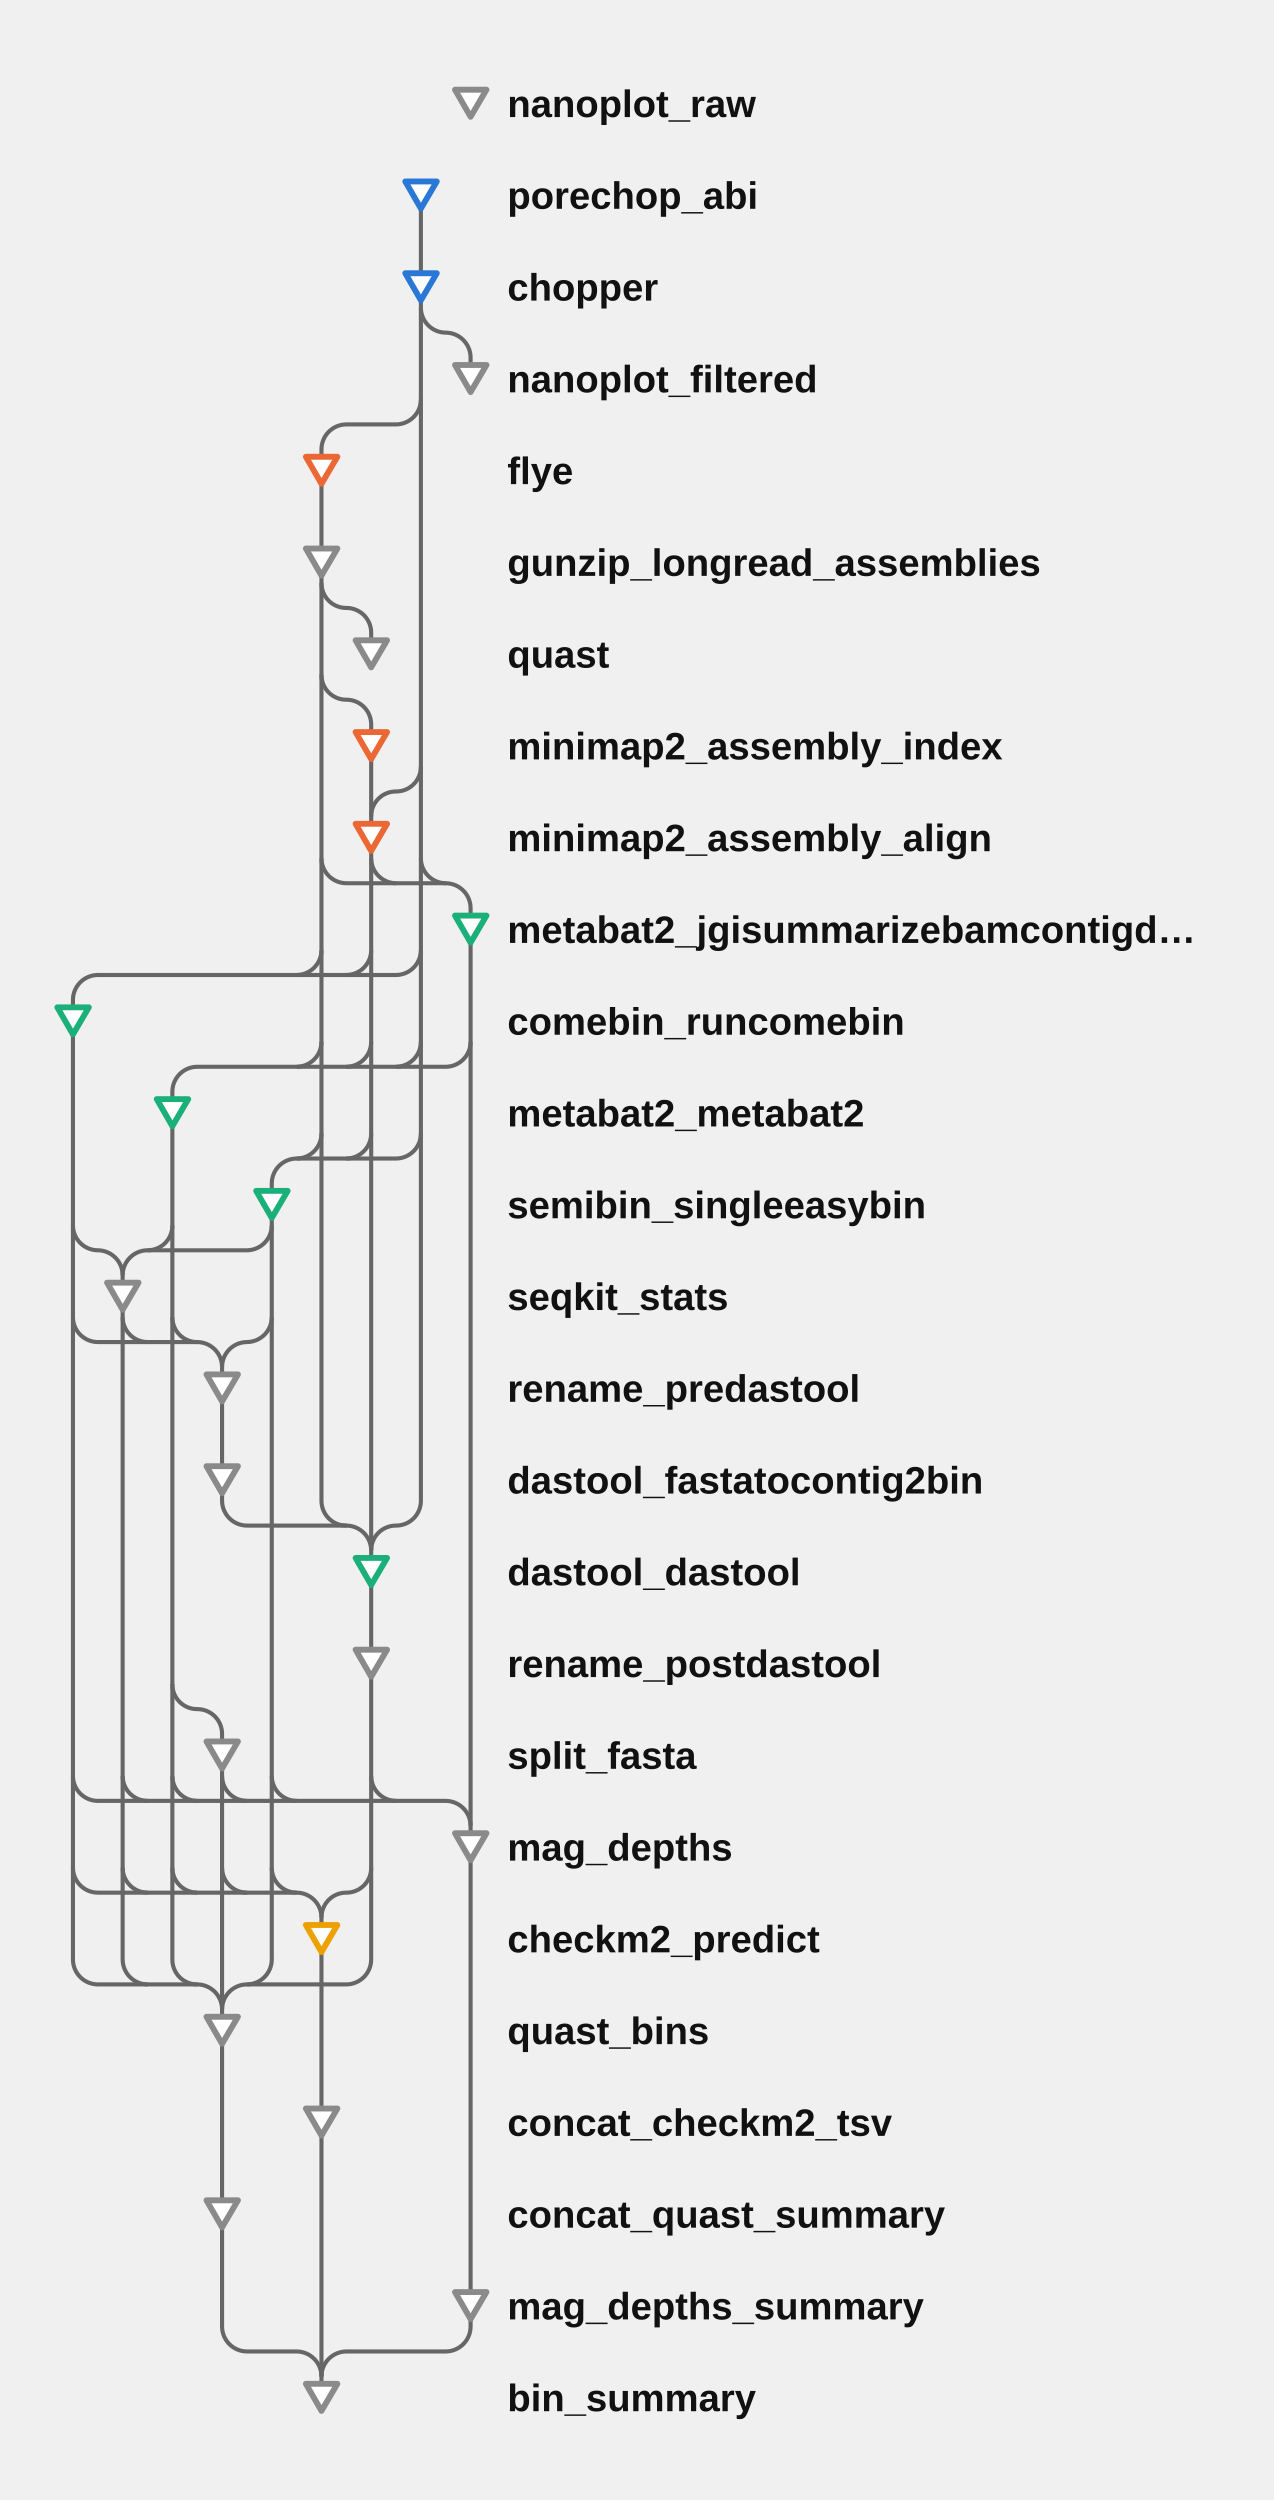
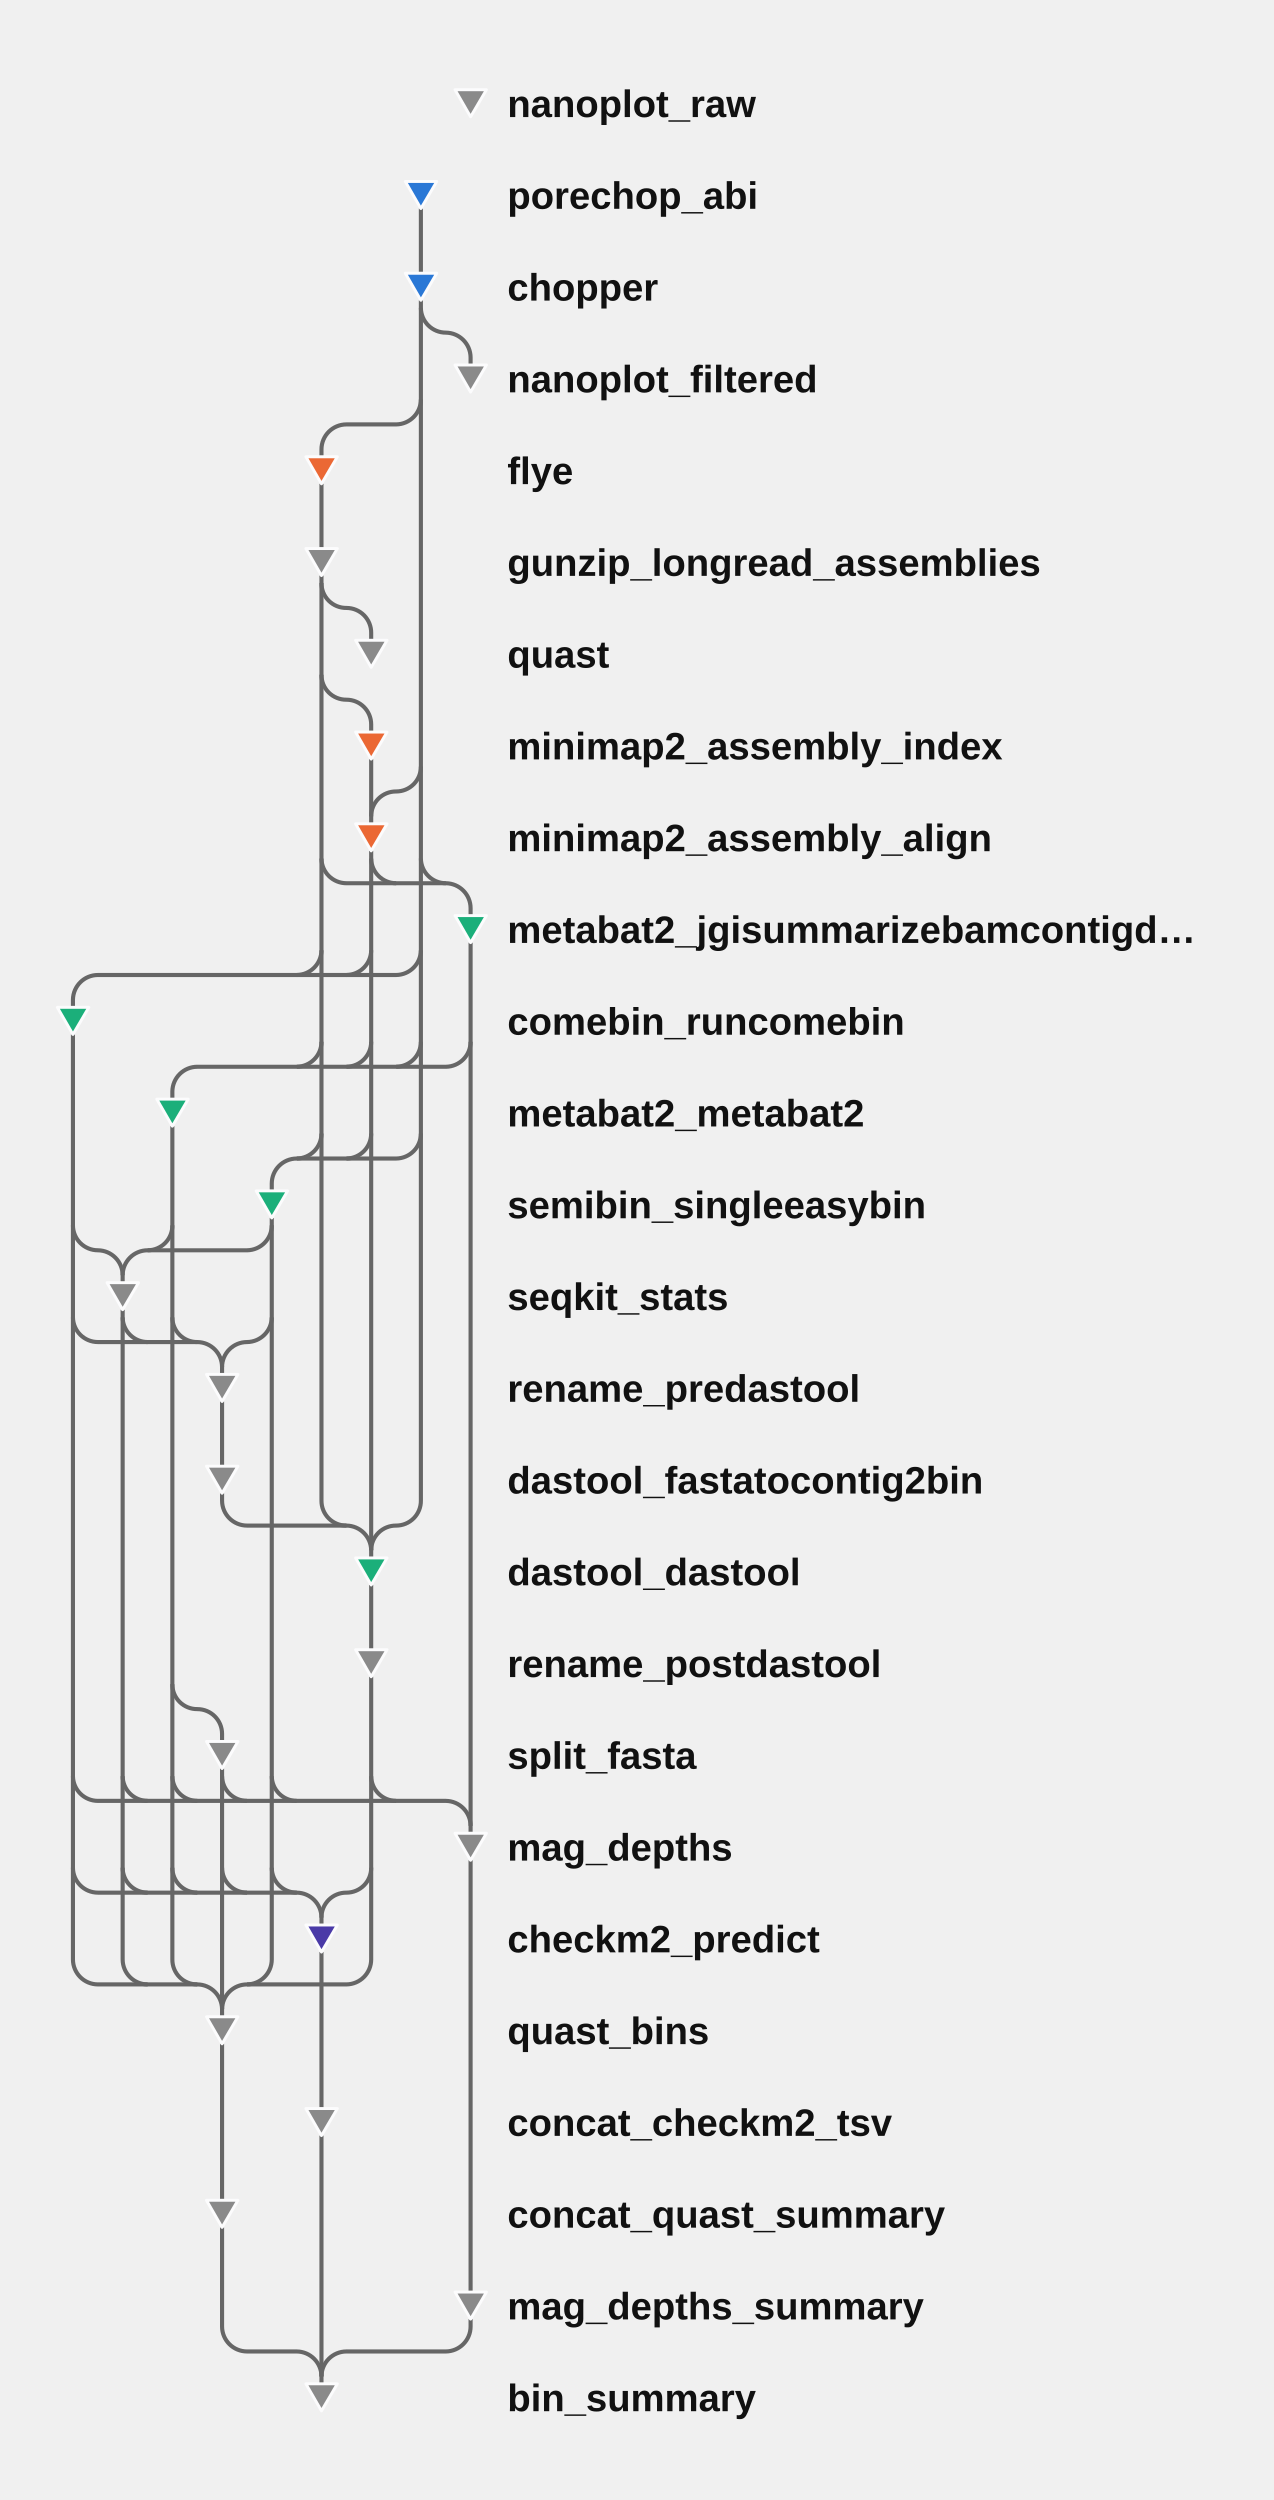
<svg xmlns="http://www.w3.org/2000/svg" width="433" height="850" viewBox="0 0 433 850">
  <g fill="none" stroke="#666666" stroke-width="1.4" stroke-linejoin="round" stroke-linecap="butt">
    <path d="M 143.1,70.9 L 143.1,92.9" />
    <path d="M 143.1,102.1 L 143.1,104.7 L 143.1,135.8 L 143.1,260.6 L 143.1,291.9 L 143.1,323.1 L 143.1,354.2 L 143.1,385.4 L 143.1,510.2 A 8.4,8.4 0 0 1 134.7,518.7 A 8.4,8.4 0 0 0 126.2,527.1" />
    <path d="M 160.0,124.1 L 160.0,121.5 A 8.5,8.5 0 0 0 151.6,113.1 A 8.5,8.5 0 0 1 143.1,104.7" />
    <path d="M 160.0,311.3 L 160.0,308.8 A 8.5,8.5 0 0 0 151.6,300.3 L 134.7,300.3 L 117.8,300.3 A 8.5,8.5 0 0 1 109.3,291.9" />
    <path d="M 160.0,320.5 L 160.0,354.2 L 160.0,620.8 L 160.0,623.3" />
    <path d="M 160.0,632.5 L 160.0,779.3" />
    <path d="M 160.0,788.5 L 160.0,791.0 A 8.5,8.5 0 0 1 151.6,799.5 L 117.8,799.5 A 8.5,8.5 0 0 0 109.3,808.0" />
    <path d="M 109.3,155.3 L 109.3,152.8 A 8.5,8.5 0 0 1 117.8,144.3 L 134.7,144.3 A 8.5,8.5 0 0 0 143.1,135.8" />
    <path d="M 109.3,164.5 L 109.3,186.5" />
    <path d="M 109.3,195.7 L 109.3,198.2 L 109.3,229.4 L 109.3,291.9 L 109.3,323.1 L 109.3,354.2 L 109.3,385.4 L 109.3,510.2 A 8.4,8.4 0 0 0 117.8,518.7" />
    <path d="M 109.3,654.5 L 109.3,652.0 A 8.5,8.5 0 0 0 100.9,643.5 L 84.0,643.5 L 67.1,643.5 L 50.2,643.5 L 33.3,643.5 A 8.5,8.5 0 0 1 24.8,635.0" />
    <path d="M 109.3,663.7 L 109.3,716.9" />
    <path d="M 109.3,726.1 L 109.3,808.0 L 109.3,810.5" />
    <path d="M 126.2,217.7 L 126.2,215.2 A 8.4,8.4 0 0 0 117.8,206.7 A 8.4,8.4 0 0 1 109.3,198.2" />
    <path d="M 126.2,248.9 L 126.2,246.3 A 8.4,8.4 0 0 0 117.8,237.9 A 8.4,8.4 0 0 1 109.3,229.4" />
    <path d="M 126.2,258.1 L 126.2,277.6 L 126.2,280.1" />
    <path d="M 126.2,289.3 L 126.2,291.9 L 126.2,323.1 L 126.2,354.2 L 126.2,385.4 L 126.2,527.1 L 126.2,529.7" />
    <path d="M 126.2,538.9 L 126.2,560.9" />
    <path d="M 126.2,570.1 L 126.2,603.9 L 126.2,635.0 L 126.2,666.2 A 8.5,8.5 0 0 1 117.8,674.7 L 84.0,674.7 A 8.5,8.5 0 0 0 75.5,683.1" />
    <path d="M 24.8,342.5 L 24.8,339.9 A 8.5,8.5 0 0 1 33.3,331.5 L 100.9,331.5 L 117.8,331.5 L 134.7,331.5 A 8.5,8.5 0 0 0 143.1,323.1" />
    <path d="M 24.8,351.7 L 24.8,416.6 L 24.8,447.9 L 24.8,603.9 L 24.8,635.0 L 24.8,666.2 A 8.5,8.5 0 0 0 33.3,674.7 L 50.2,674.7 L 67.1,674.7 A 8.5,8.5 0 0 1 75.5,683.1" />
    <path d="M 58.6,373.7 L 58.6,371.1 A 8.5,8.5 0 0 1 67.1,362.7 L 100.9,362.7 L 117.8,362.7 L 134.7,362.7 L 151.6,362.7 A 8.5,8.5 0 0 0 160.0,354.2" />
    <path d="M 58.6,382.9 L 58.6,416.6 L 58.6,447.9 L 58.6,572.6 L 58.6,603.9 L 58.6,635.0 L 58.6,666.2 A 8.4,8.4 0 0 0 67.1,674.7" />
    <path d="M 92.4,404.9 L 92.4,402.4 A 8.5,8.5 0 0 1 100.9,393.9 L 117.8,393.9 L 134.7,393.9 A 8.5,8.5 0 0 0 143.1,385.4" />
    <path d="M 92.4,414.1 L 92.4,416.6 L 92.4,447.9 L 92.4,603.9 L 92.4,635.0 L 92.4,666.2 A 8.5,8.5 0 0 1 84.0,674.7" />
    <path d="M 41.7,436.1 L 41.7,433.6 A 8.5,8.5 0 0 0 33.3,425.1 A 8.5,8.5 0 0 1 24.8,416.6" />
    <path d="M 41.7,445.3 L 41.7,447.9 L 41.7,603.9 L 41.7,635.0 L 41.7,666.2 A 8.5,8.5 0 0 0 50.2,674.7" />
    <path d="M 75.5,467.3 L 75.5,464.8 A 8.5,8.5 0 0 0 67.1,456.3 L 50.2,456.3 L 33.3,456.3 A 8.5,8.5 0 0 1 24.8,447.9" />
    <path d="M 75.5,476.5 L 75.5,498.5" />
    <path d="M 75.5,507.7 L 75.5,510.2 A 8.5,8.5 0 0 0 84.0,518.7 L 117.8,518.7 A 8.5,8.5 0 0 1 126.2,527.1" />
    <path d="M 75.5,592.1 L 75.5,589.5 A 8.4,8.4 0 0 0 67.1,581.1 A 8.4,8.4 0 0 1 58.6,572.6" />
    <path d="M 75.5,601.3 L 75.5,603.9 L 75.5,635.0 L 75.5,683.1 L 75.5,685.7" />
    <path d="M 75.5,694.9 L 75.5,748.1" />
    <path d="M 75.5,757.3 L 75.5,791.0 A 8.5,8.5 0 0 0 84.0,799.5 L 100.9,799.5 A 8.5,8.5 0 0 1 109.3,808.0" />
    <path d="M 143.1,260.6 A 8.4,8.4 0 0 1 134.7,269.1 A 8.4,8.4 0 0 0 126.2,277.6" />
    <path d="M 143.1,291.9 A 8.5,8.5 0 0 0 151.6,300.3" />
    <path d="M 143.1,354.2 A 8.5,8.5 0 0 1 134.7,362.7" />
    <path d="M 109.3,323.1 A 8.5,8.5 0 0 1 100.9,331.5" />
    <path d="M 109.3,354.2 A 8.5,8.5 0 0 1 100.9,362.7" />
    <path d="M 109.3,385.4 A 8.5,8.5 0 0 1 100.9,393.9" />
    <path d="M 126.2,291.9 A 8.5,8.5 0 0 0 134.7,300.3" />
    <path d="M 126.2,323.1 A 8.5,8.5 0 0 1 117.8,331.5" />
    <path d="M 126.2,354.2 A 8.5,8.5 0 0 1 117.8,362.7" />
    <path d="M 126.2,385.4 A 8.5,8.5 0 0 1 117.8,393.9" />
    <path d="M 24.8,603.9 A 8.5,8.5 0 0 0 33.3,612.3 L 50.2,612.3 L 67.1,612.3 L 84.0,612.3 L 100.9,612.3 L 134.7,612.3 L 151.6,612.3 A 8.5,8.5 0 0 1 160.0,620.8" />
    <path d="M 58.6,416.6 A 8.4,8.4 0 0 1 50.2,425.1" />
    <path d="M 41.7,433.6 A 8.5,8.5 0 0 1 50.2,425.1 L 84.0,425.1 A 8.5,8.5 0 0 0 92.4,416.6" />
    <path d="M 58.6,447.9 A 8.4,8.4 0 0 0 67.1,456.3" />
    <path d="M 58.6,603.9 A 8.5,8.5 0 0 0 67.1,612.3" />
    <path d="M 58.6,635.0 A 8.5,8.5 0 0 0 67.1,643.5" />
    <path d="M 92.4,447.9 A 8.5,8.5 0 0 1 84.0,456.3 A 8.5,8.5 0 0 0 75.5,464.8" />
    <path d="M 92.4,603.9 A 8.5,8.5 0 0 0 100.9,612.3" />
    <path d="M 92.4,635.0 A 8.5,8.5 0 0 0 100.9,643.5" />
    <path d="M 41.7,447.9 A 8.5,8.5 0 0 0 50.2,456.3" />
    <path d="M 41.7,603.9 A 8.5,8.5 0 0 0 50.2,612.3" />
    <path d="M 41.7,635.0 A 8.5,8.5 0 0 0 50.2,643.5" />
    <path d="M 126.2,603.9 A 8.5,8.5 0 0 0 134.7,612.3" />
    <path d="M 126.2,635.0 A 8.4,8.4 0 0 1 117.8,643.5 A 8.4,8.4 0 0 0 109.3,652.0" />
    <path d="M 75.5,603.9 A 8.5,8.5 0 0 0 84.0,612.3" />
    <path d="M 75.5,635.0 A 8.5,8.5 0 0 0 84.0,643.5" />
  </g>
  <g>
-     <polygon points="154.7,30.5 165.4,30.5 160.0,39.7" fill="#FFFFFF" stroke="#8a8a8a" stroke-width="2.0" stroke-linejoin="round" />
+     <polygon points="154.7,30.5 165.4,30.5 160.0,39.7" fill="#8a8a8a" stroke="#fcfcfd" stroke-width="1.0" stroke-linejoin="round" />
    <text x="172.5" y="39.8" font-family="Arial" font-size="13" fill="#111111" font-weight="600" text-anchor="start">nanoplot_raw</text>
  </g>
  <g>
-     <polygon points="137.8,61.7 148.5,61.7 143.1,70.9" fill="#FFFFFF" stroke="#2a78d6" stroke-width="2.0" stroke-linejoin="round" />
+     <polygon points="137.8,61.7 148.5,61.7 143.1,70.9" fill="#2a78d6" stroke="#fcfcfd" stroke-width="1.0" stroke-linejoin="round" />
    <text x="172.5" y="71.0" font-family="Arial" font-size="13" fill="#111111" font-weight="600" text-anchor="start">porechop_abi</text>
  </g>
  <g>
-     <polygon points="137.8,92.9 148.5,92.9 143.1,102.1" fill="#FFFFFF" stroke="#2a78d6" stroke-width="2.0" stroke-linejoin="round" />
+     <polygon points="137.8,92.9 148.5,92.9 143.1,102.1" fill="#2a78d6" stroke="#fcfcfd" stroke-width="1.0" stroke-linejoin="round" />
    <text x="172.5" y="102.2" font-family="Arial" font-size="13" fill="#111111" font-weight="600" text-anchor="start">chopper</text>
  </g>
  <g>
-     <polygon points="154.7,124.1 165.4,124.1 160.0,133.3" fill="#FFFFFF" stroke="#8a8a8a" stroke-width="2.0" stroke-linejoin="round" />
+     <polygon points="154.7,124.1 165.4,124.1 160.0,133.3" fill="#8a8a8a" stroke="#fcfcfd" stroke-width="1.0" stroke-linejoin="round" />
    <text x="172.5" y="133.4" font-family="Arial" font-size="13" fill="#111111" font-weight="600" text-anchor="start">nanoplot_filtered</text>
  </g>
  <g>
-     <polygon points="104.0,155.3 114.7,155.3 109.3,164.5" fill="#FFFFFF" stroke="#eb6834" stroke-width="2.0" stroke-linejoin="round" />
+     <polygon points="104.0,155.3 114.7,155.3 109.3,164.5" fill="#eb6834" stroke="#fcfcfd" stroke-width="1.0" stroke-linejoin="round" />
    <text x="172.5" y="164.6" font-family="Arial" font-size="13" fill="#111111" font-weight="600" text-anchor="start">flye</text>
  </g>
  <g>
-     <polygon points="104.0,186.5 114.7,186.5 109.3,195.7" fill="#FFFFFF" stroke="#8a8a8a" stroke-width="2.0" stroke-linejoin="round" />
+     <polygon points="104.0,186.5 114.7,186.5 109.3,195.7" fill="#8a8a8a" stroke="#fcfcfd" stroke-width="1.0" stroke-linejoin="round" />
    <text x="172.5" y="195.8" font-family="Arial" font-size="13" fill="#111111" font-weight="600" text-anchor="start">gunzip_longread_assemblies</text>
  </g>
  <g>
-     <polygon points="120.9,217.7 131.6,217.7 126.2,226.9" fill="#FFFFFF" stroke="#8a8a8a" stroke-width="2.0" stroke-linejoin="round" />
+     <polygon points="120.9,217.7 131.6,217.7 126.2,226.9" fill="#8a8a8a" stroke="#fcfcfd" stroke-width="1.0" stroke-linejoin="round" />
    <text x="172.5" y="227.0" font-family="Arial" font-size="13" fill="#111111" font-weight="600" text-anchor="start">quast</text>
  </g>
  <g>
-     <polygon points="120.9,248.9 131.6,248.9 126.2,258.1" fill="#FFFFFF" stroke="#eb6834" stroke-width="2.0" stroke-linejoin="round" />
+     <polygon points="120.9,248.9 131.6,248.9 126.2,258.1" fill="#eb6834" stroke="#fcfcfd" stroke-width="1.0" stroke-linejoin="round" />
    <text x="172.5" y="258.2" font-family="Arial" font-size="13" fill="#111111" font-weight="600" text-anchor="start">minimap2_assembly_index</text>
  </g>
  <g>
-     <polygon points="120.9,280.1 131.6,280.1 126.2,289.3" fill="#FFFFFF" stroke="#eb6834" stroke-width="2.0" stroke-linejoin="round" />
+     <polygon points="120.9,280.1 131.6,280.1 126.2,289.3" fill="#eb6834" stroke="#fcfcfd" stroke-width="1.0" stroke-linejoin="round" />
    <text x="172.5" y="289.4" font-family="Arial" font-size="13" fill="#111111" font-weight="600" text-anchor="start">minimap2_assembly_align</text>
  </g>
  <g>
-     <polygon points="154.7,311.3 165.4,311.3 160.0,320.5" fill="#FFFFFF" stroke="#1baf7a" stroke-width="2.0" stroke-linejoin="round" />
+     <polygon points="154.7,311.3 165.4,311.3 160.0,320.5" fill="#1baf7a" stroke="#fcfcfd" stroke-width="1.0" stroke-linejoin="round" />
    <text x="172.5" y="320.6" font-family="Arial" font-size="13" fill="#111111" font-weight="600" text-anchor="start">metabat2_jgisummarizebamcontigd…</text>
  </g>
  <g>
-     <polygon points="19.5,342.5 30.2,342.5 24.8,351.7" fill="#FFFFFF" stroke="#1baf7a" stroke-width="2.0" stroke-linejoin="round" />
+     <polygon points="19.5,342.5 30.2,342.5 24.8,351.7" fill="#1baf7a" stroke="#fcfcfd" stroke-width="1.0" stroke-linejoin="round" />
    <text x="172.5" y="351.8" font-family="Arial" font-size="13" fill="#111111" font-weight="600" text-anchor="start">comebin_runcomebin</text>
  </g>
  <g>
-     <polygon points="53.3,373.7 64.0,373.7 58.6,382.9" fill="#FFFFFF" stroke="#1baf7a" stroke-width="2.0" stroke-linejoin="round" />
+     <polygon points="53.3,373.7 64.0,373.7 58.6,382.9" fill="#1baf7a" stroke="#fcfcfd" stroke-width="1.0" stroke-linejoin="round" />
    <text x="172.5" y="383.0" font-family="Arial" font-size="13" fill="#111111" font-weight="600" text-anchor="start">metabat2_metabat2</text>
  </g>
  <g>
-     <polygon points="87.1,404.9 97.8,404.9 92.4,414.1" fill="#FFFFFF" stroke="#1baf7a" stroke-width="2.0" stroke-linejoin="round" />
+     <polygon points="87.1,404.9 97.8,404.9 92.4,414.1" fill="#1baf7a" stroke="#fcfcfd" stroke-width="1.0" stroke-linejoin="round" />
    <text x="172.5" y="414.2" font-family="Arial" font-size="13" fill="#111111" font-weight="600" text-anchor="start">semibin_singleeasybin</text>
  </g>
  <g>
-     <polygon points="36.4,436.1 47.1,436.1 41.7,445.3" fill="#FFFFFF" stroke="#8a8a8a" stroke-width="2.0" stroke-linejoin="round" />
+     <polygon points="36.4,436.1 47.1,436.1 41.7,445.3" fill="#8a8a8a" stroke="#fcfcfd" stroke-width="1.0" stroke-linejoin="round" />
    <text x="172.5" y="445.4" font-family="Arial" font-size="13" fill="#111111" font-weight="600" text-anchor="start">seqkit_stats</text>
  </g>
  <g>
-     <polygon points="70.2,467.3 80.9,467.3 75.5,476.5" fill="#FFFFFF" stroke="#8a8a8a" stroke-width="2.0" stroke-linejoin="round" />
+     <polygon points="70.2,467.3 80.9,467.3 75.5,476.5" fill="#8a8a8a" stroke="#fcfcfd" stroke-width="1.0" stroke-linejoin="round" />
    <text x="172.5" y="476.6" font-family="Arial" font-size="13" fill="#111111" font-weight="600" text-anchor="start">rename_predastool</text>
  </g>
  <g>
-     <polygon points="70.2,498.5 80.9,498.5 75.5,507.7" fill="#FFFFFF" stroke="#8a8a8a" stroke-width="2.0" stroke-linejoin="round" />
+     <polygon points="70.2,498.5 80.9,498.5 75.5,507.7" fill="#8a8a8a" stroke="#fcfcfd" stroke-width="1.0" stroke-linejoin="round" />
    <text x="172.5" y="507.8" font-family="Arial" font-size="13" fill="#111111" font-weight="600" text-anchor="start">dastool_fastatocontig2bin</text>
  </g>
  <g>
-     <polygon points="120.9,529.7 131.6,529.7 126.2,538.9" fill="#FFFFFF" stroke="#1baf7a" stroke-width="2.0" stroke-linejoin="round" />
+     <polygon points="120.9,529.7 131.6,529.7 126.2,538.9" fill="#1baf7a" stroke="#fcfcfd" stroke-width="1.0" stroke-linejoin="round" />
    <text x="172.5" y="539.0" font-family="Arial" font-size="13" fill="#111111" font-weight="600" text-anchor="start">dastool_dastool</text>
  </g>
  <g>
-     <polygon points="120.9,560.9 131.6,560.9 126.2,570.1" fill="#FFFFFF" stroke="#8a8a8a" stroke-width="2.0" stroke-linejoin="round" />
+     <polygon points="120.9,560.9 131.6,560.9 126.2,570.1" fill="#8a8a8a" stroke="#fcfcfd" stroke-width="1.0" stroke-linejoin="round" />
    <text x="172.5" y="570.2" font-family="Arial" font-size="13" fill="#111111" font-weight="600" text-anchor="start">rename_postdastool</text>
  </g>
  <g>
-     <polygon points="70.2,592.1 80.9,592.1 75.5,601.3" fill="#FFFFFF" stroke="#8a8a8a" stroke-width="2.0" stroke-linejoin="round" />
+     <polygon points="70.2,592.1 80.9,592.1 75.5,601.3" fill="#8a8a8a" stroke="#fcfcfd" stroke-width="1.0" stroke-linejoin="round" />
    <text x="172.5" y="601.4" font-family="Arial" font-size="13" fill="#111111" font-weight="600" text-anchor="start">split_fasta</text>
  </g>
  <g>
-     <polygon points="154.7,623.3 165.4,623.3 160.0,632.5" fill="#FFFFFF" stroke="#8a8a8a" stroke-width="2.0" stroke-linejoin="round" />
+     <polygon points="154.7,623.3 165.4,623.3 160.0,632.5" fill="#8a8a8a" stroke="#fcfcfd" stroke-width="1.0" stroke-linejoin="round" />
    <text x="172.5" y="632.6" font-family="Arial" font-size="13" fill="#111111" font-weight="600" text-anchor="start">mag_depths</text>
  </g>
  <g>
-     <polygon points="104.0,654.5 114.7,654.5 109.3,663.7" fill="#FFFFFF" stroke="#eda100" stroke-width="2.0" stroke-linejoin="round" />
+     <polygon points="104.0,654.5 114.7,654.5 109.3,663.7" fill="#4a3aa7" stroke="#fcfcfd" stroke-width="1.0" stroke-linejoin="round" />
    <text x="172.5" y="663.8" font-family="Arial" font-size="13" fill="#111111" font-weight="600" text-anchor="start">checkm2_predict</text>
  </g>
  <g>
-     <polygon points="70.2,685.7 80.9,685.7 75.5,694.9" fill="#FFFFFF" stroke="#8a8a8a" stroke-width="2.0" stroke-linejoin="round" />
+     <polygon points="70.2,685.7 80.9,685.7 75.5,694.9" fill="#8a8a8a" stroke="#fcfcfd" stroke-width="1.0" stroke-linejoin="round" />
    <text x="172.5" y="695.0" font-family="Arial" font-size="13" fill="#111111" font-weight="600" text-anchor="start">quast_bins</text>
  </g>
  <g>
-     <polygon points="104.0,716.9 114.7,716.9 109.3,726.1" fill="#FFFFFF" stroke="#8a8a8a" stroke-width="2.0" stroke-linejoin="round" />
+     <polygon points="104.0,716.9 114.7,716.9 109.3,726.1" fill="#8a8a8a" stroke="#fcfcfd" stroke-width="1.0" stroke-linejoin="round" />
    <text x="172.5" y="726.2" font-family="Arial" font-size="13" fill="#111111" font-weight="600" text-anchor="start">concat_checkm2_tsv</text>
  </g>
  <g>
-     <polygon points="70.2,748.1 80.9,748.1 75.5,757.3" fill="#FFFFFF" stroke="#8a8a8a" stroke-width="2.0" stroke-linejoin="round" />
+     <polygon points="70.2,748.1 80.9,748.1 75.5,757.3" fill="#8a8a8a" stroke="#fcfcfd" stroke-width="1.0" stroke-linejoin="round" />
    <text x="172.5" y="757.4" font-family="Arial" font-size="13" fill="#111111" font-weight="600" text-anchor="start">concat_quast_summary</text>
  </g>
  <g>
-     <polygon points="154.7,779.3 165.4,779.3 160.0,788.5" fill="#FFFFFF" stroke="#8a8a8a" stroke-width="2.0" stroke-linejoin="round" />
+     <polygon points="154.7,779.3 165.4,779.3 160.0,788.5" fill="#8a8a8a" stroke="#fcfcfd" stroke-width="1.0" stroke-linejoin="round" />
    <text x="172.5" y="788.6" font-family="Arial" font-size="13" fill="#111111" font-weight="600" text-anchor="start">mag_depths_summary</text>
  </g>
  <g>
-     <polygon points="104.0,810.5 114.7,810.5 109.3,819.7" fill="#FFFFFF" stroke="#8a8a8a" stroke-width="2.0" stroke-linejoin="round" />
+     <polygon points="104.0,810.5 114.7,810.5 109.3,819.7" fill="#8a8a8a" stroke="#fcfcfd" stroke-width="1.0" stroke-linejoin="round" />
    <text x="172.5" y="819.8" font-family="Arial" font-size="13" fill="#111111" font-weight="600" text-anchor="start">bin_summary</text>
  </g>
</svg>
